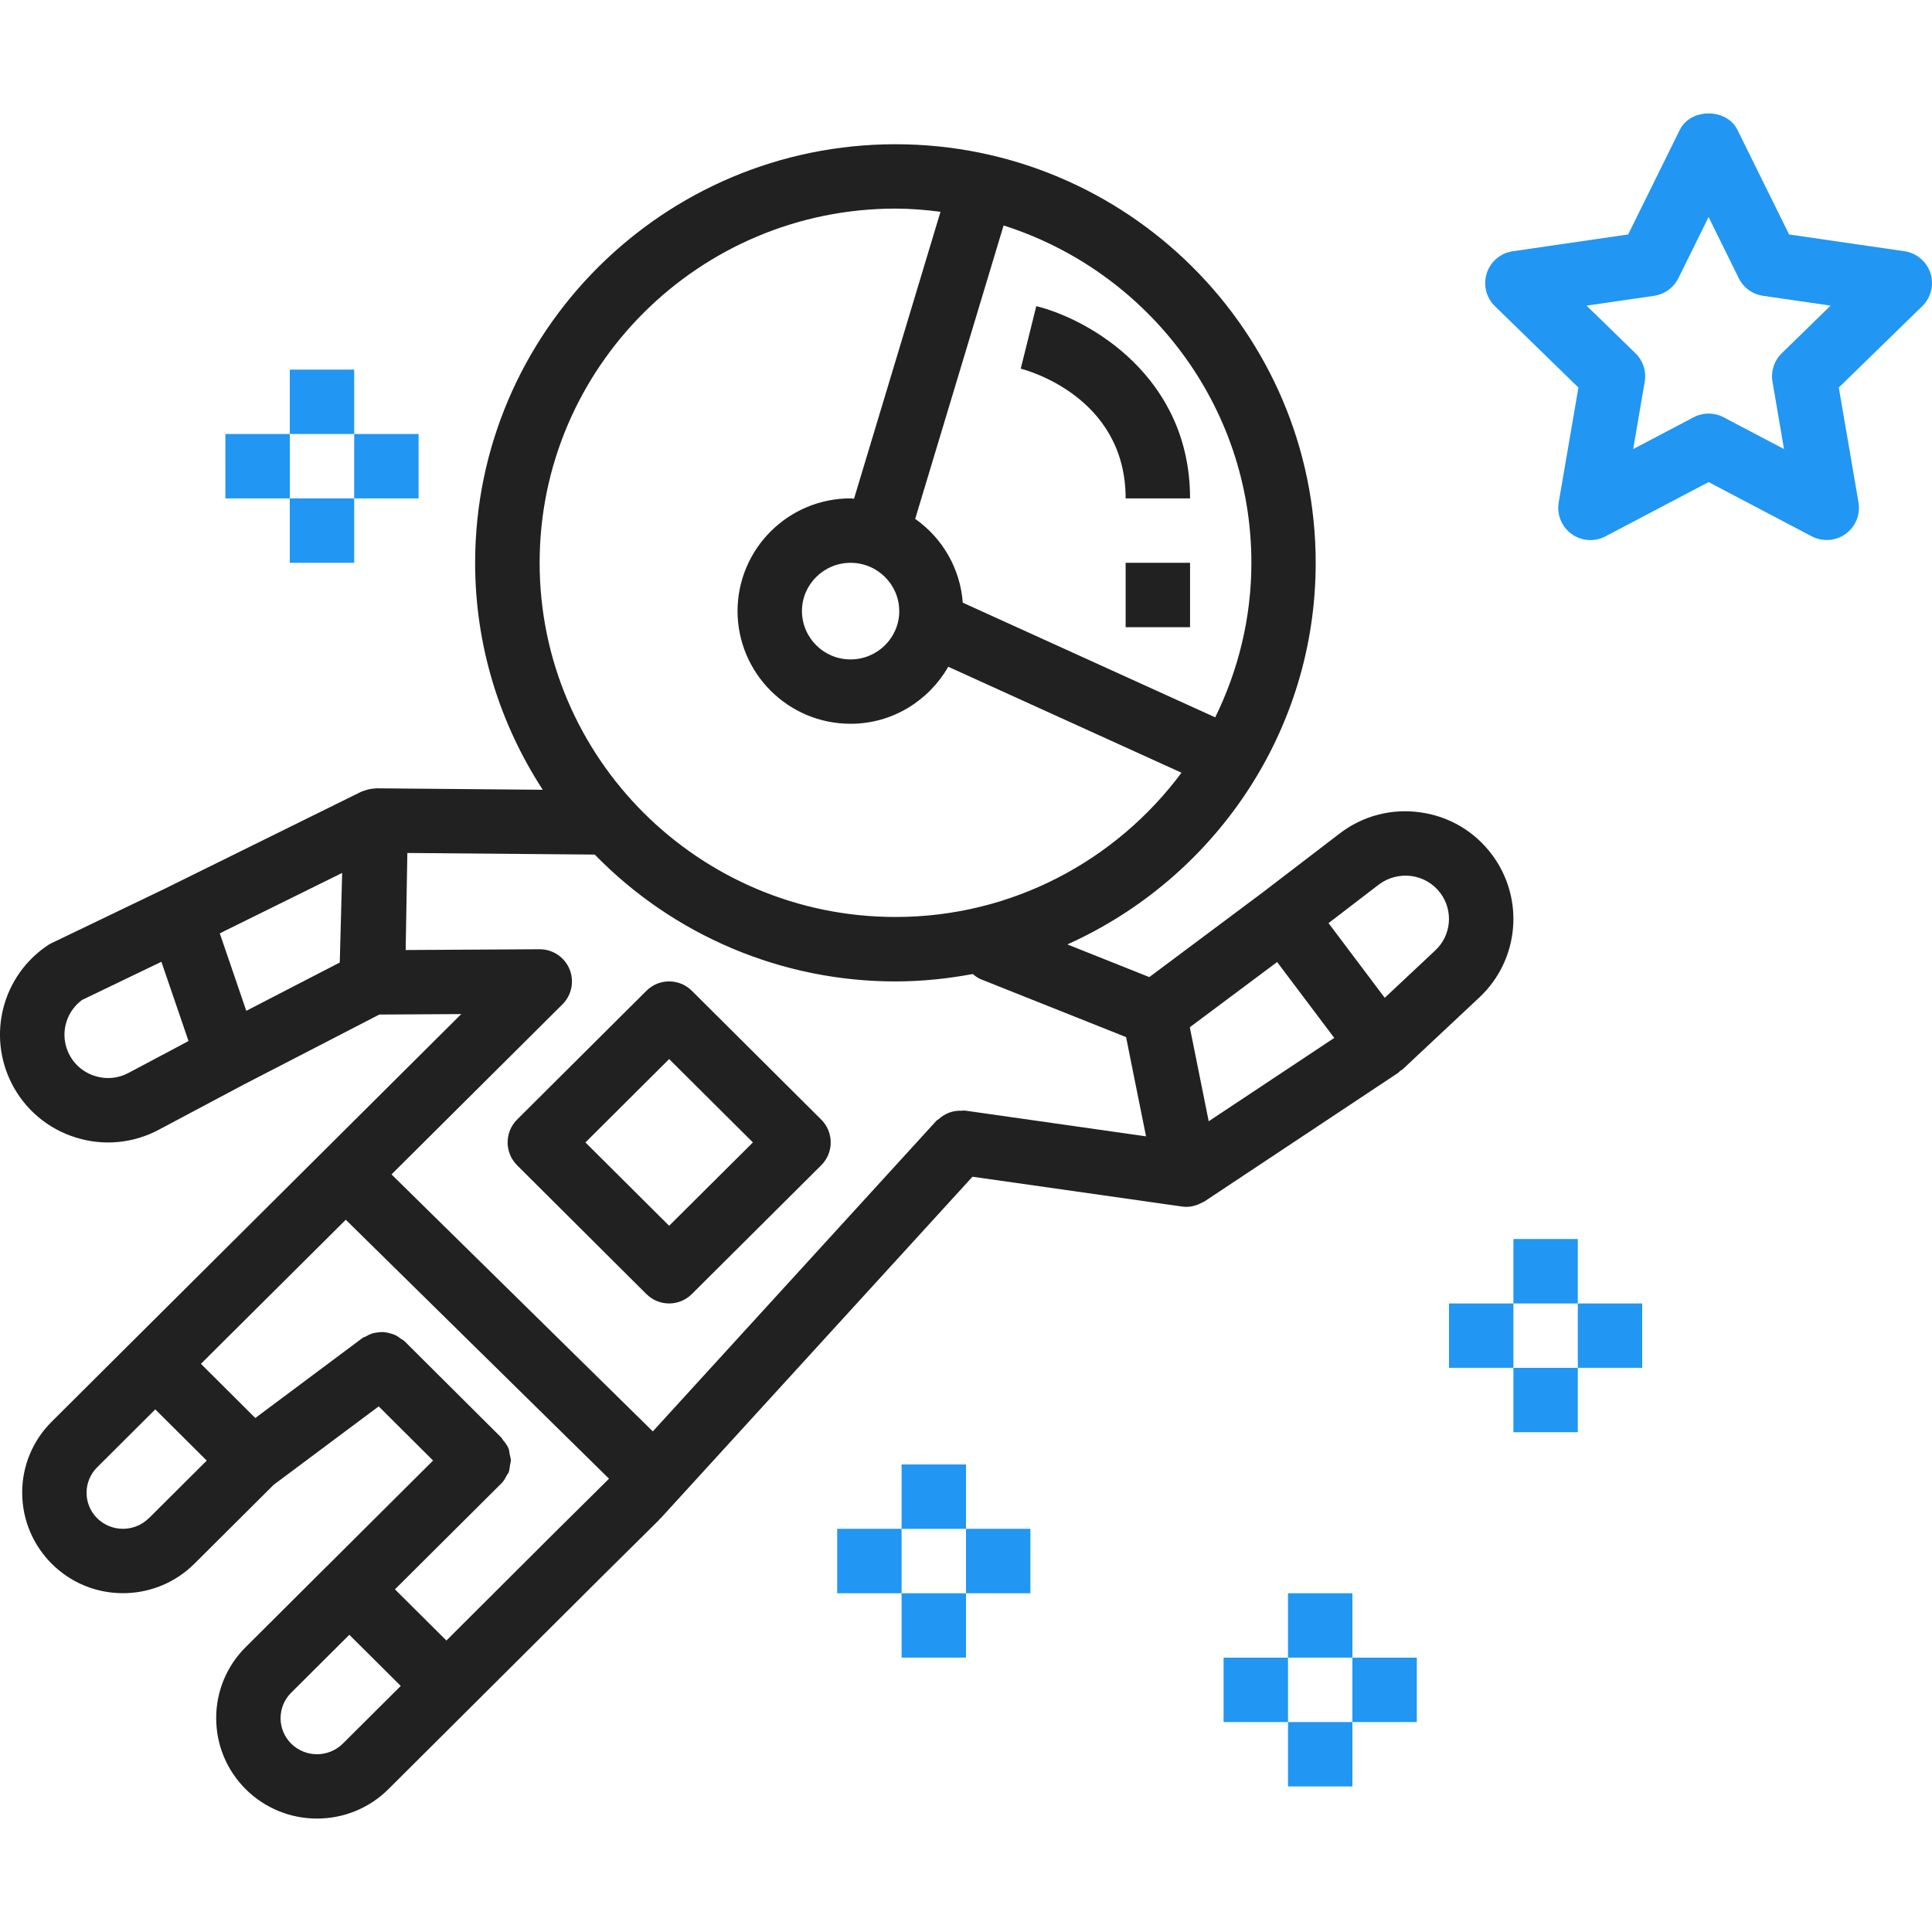
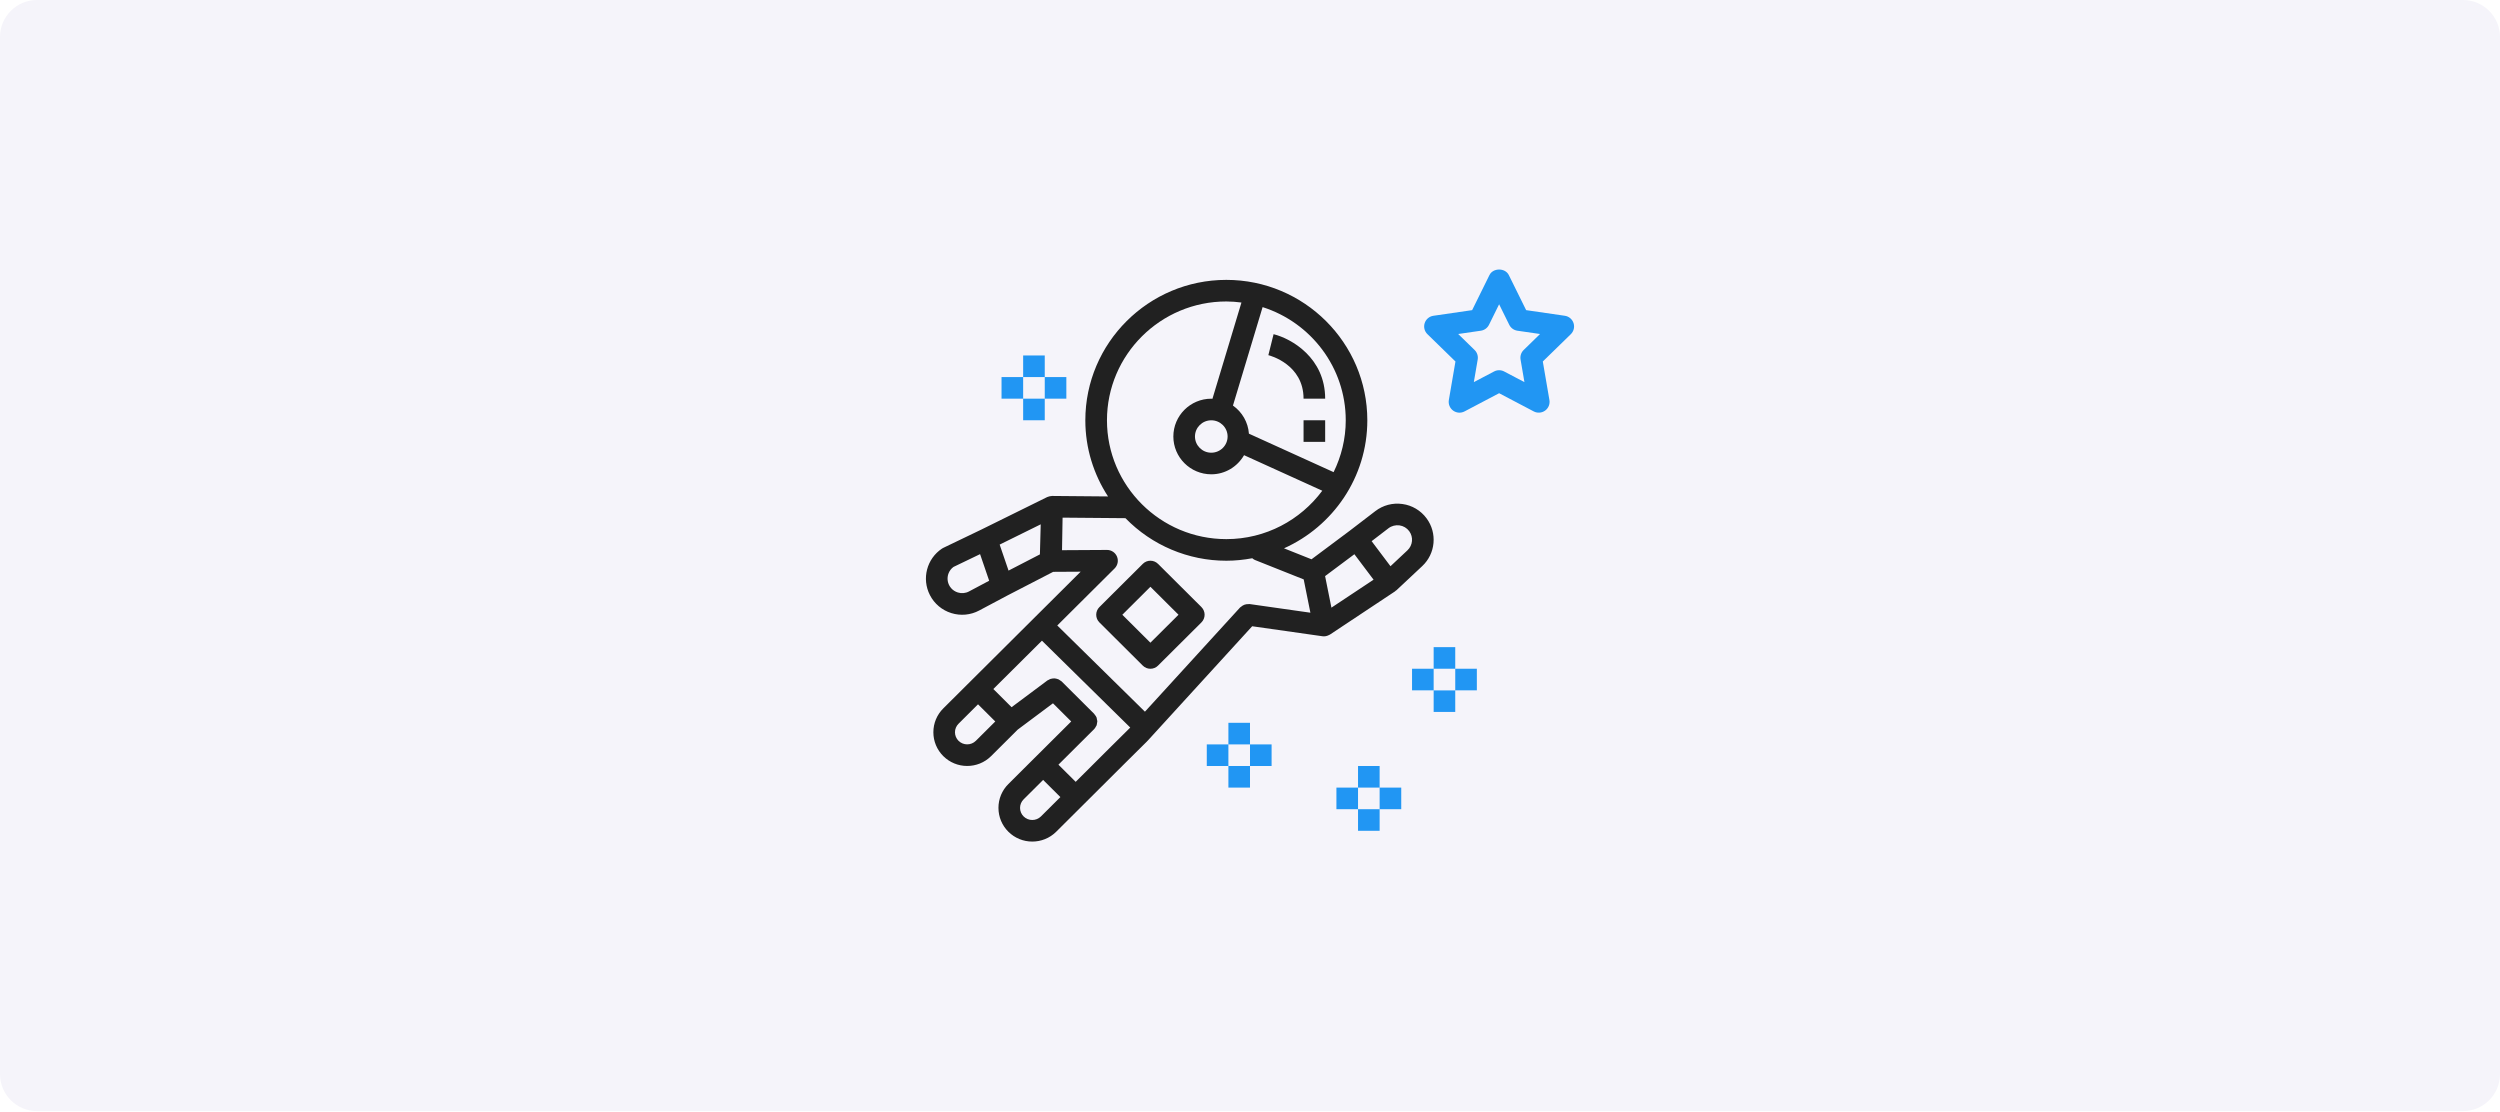
- <svg xmlns="http://www.w3.org/2000/svg" width="70" height="70" fill="none">
-   <path d="M69.943 9.896a1.168 1.168 0 00-.941-.793l-4.18-.608-1.87-3.787c-.391-.798-1.7-.798-2.091 0l-1.87 3.787-4.18.608a1.167 1.167 0 00-.648 1.99l3.026 2.948-.714 4.162c-.075.438.105.88.463 1.142.363.263.837.296 1.23.088l3.738-1.966 3.738 1.966a1.168 1.168 0 001.693-1.23l-.714-4.162 3.025-2.949a1.17 1.17 0 00.295-1.196zM64.556 12.8c-.275.267-.4.655-.335 1.033l.417 2.437-2.188-1.15a1.164 1.164 0 00-1.088 0l-2.188 1.15.417-2.437a1.168 1.168 0 00-.334-1.033l-1.773-1.726 2.448-.356c.38-.055.708-.294.879-.639l1.094-2.216 1.094 2.216c.17.345.498.584.879.639l2.448.355-1.77 1.727zM57.167 44.892h-2.333v2.334h2.333v-2.334zM57.167 49.56h-2.333v2.332h2.333V49.56zM59.5 47.226h-2.333v2.333H59.5v-2.333zM54.834 47.226H52.5v2.333h2.334v-2.333zM49 57.726h-2.333v2.333H49v-2.333zM49 62.393h-2.333v2.333H49v-2.333zM51.334 60.06H49v2.333h2.334v-2.334zM46.667 60.06h-2.334v2.333h2.334v-2.334zM35 53.06h-2.333v2.333H35v-2.334zM35 57.726h-2.333v2.333H35v-2.333zM37.333 55.392H35v2.334h2.333v-2.334zM32.667 55.392h-2.334v2.334h2.334v-2.334zM12.833 13.392H10.5v2.333h2.333v-2.333zM12.833 18.059H10.5v2.333h2.333V18.06zM15.166 15.725h-2.333v2.334h2.333v-2.334zM10.5 15.725H8.166v2.334H10.5v-2.334z" fill="#2196F3" />
-   <path d="M54.063 30.974a3.88 3.88 0 00-2.599-1.541 3.886 3.886 0 00-2.93.77L45.794 32.3l-.001.002-4.151 3.1-2.97-1.184c5.296-2.376 8.998-7.674 8.998-13.825 0-8.363-6.83-15.167-15.227-15.167s-15.228 6.804-15.228 15.167c0 3.031.907 5.85 2.45 8.222l-6.046-.053h-.01c-.019 0-.034.01-.051.01a1.143 1.143 0 00-.34.069c-.028.01-.057.016-.084.029-.014.006-.028.007-.042.014l-7.072 3.491c-.001 0-.003 0-.003.002l-4.141 1.991a.898.898 0 00-.138.077A3.895 3.895 0 00.43 39.268a3.884 3.884 0 002.31 1.944 3.891 3.891 0 003.016-.281l3.036-1.614 4.952-2.558 2.968-.017L4.808 48.588c0 .002-.002.002-.003.003l-2.928 2.916a3.607 3.607 0 00-1.073 2.577 3.647 3.647 0 003.652 3.64c.936 0 1.869-.355 2.582-1.062l2.875-2.863 3.808-2.843 1.97 1.962-3.853 3.837-.004.002-2.928 2.917a3.608 3.608 0 00-1.073 2.576c0 .973.38 1.889 1.073 2.579a3.65 3.65 0 002.58 1.061c.935 0 1.87-.354 2.582-1.061l2.93-2.917 4.686-4.667.002-.003 2.21-2.188-.01-.008c.015-.014.035-.019.049-.034l11.3-12.377 7.593 1.08c.055.008.11.012.165.012.14 0 .277-.034.41-.084.038-.014.071-.033.108-.051.042-.021.086-.033.126-.06l7.029-4.666c.026-.018.04-.046.064-.065.028-.022.063-.031.089-.056l2.78-2.605a3.892 3.892 0 00.465-5.166zM4.66 38.872a1.56 1.56 0 01-1.221.113 1.564 1.564 0 01-.465-2.755l2.874-1.383.692 2.022.29.85-2.17 1.153zm7.65-3.998l-3.387 1.75-.558-1.633-.402-1.174 4.434-2.189-.087 3.246zm33.03-14.482c0 2.009-.48 3.904-1.31 5.599l-9.147-4.155a4.07 4.07 0 00-1.724-3.035l3.203-10.632c5.2 1.654 8.978 6.506 8.978 12.223zm-25.788 0c0-7.076 5.784-12.834 12.894-12.834.553 0 1.094.047 1.63.115L30.943 18.07c-.042 0-.081-.013-.125-.013a4.094 4.094 0 00-4.096 4.084 4.095 4.095 0 004.096 4.083c1.52 0 2.832-.838 3.54-2.066l8.45 3.839c-2.352 3.164-6.114 5.227-10.362 5.227-7.11 0-12.894-5.757-12.894-12.833zm13.03 1.75c0 .965-.792 1.75-1.764 1.75a1.759 1.759 0 01-1.762-1.75c0-.965.79-1.75 1.762-1.75s1.763.785 1.763 1.75zM5.391 55.007a1.331 1.331 0 01-1.87.002 1.3 1.3 0 010-1.847l2.105-2.097L7.49 52.92l-2.097 2.089zm7.03 8.167a1.33 1.33 0 01-1.87.002 1.299 1.299 0 010-1.847l2.106-2.098.88.876.983.978-2.099 2.09zm7.616-7.588l-.003.003-3.86 3.85-.882-.877-.982-.977 3.857-3.84v-.001l.004-.002c.087-.088.142-.193.196-.297.015-.03.044-.056.057-.087.036-.09.042-.187.056-.281.007-.054.03-.104.03-.16 0-.077-.028-.153-.044-.23-.014-.07-.014-.141-.041-.209a1.167 1.167 0 00-.2-.3c-.022-.027-.03-.06-.054-.084h-.002s0-.003-.002-.004l-3.515-3.5c-.037-.038-.085-.053-.127-.084a1.116 1.116 0 00-.19-.127 1.084 1.084 0 00-.204-.07 1.12 1.12 0 00-.226-.044 1.133 1.133 0 00-.209.01c-.078.01-.151.02-.227.045a1.08 1.08 0 00-.206.098c-.044.024-.093.033-.133.063l-3.88 2.896-1.97-1.963 5.248-5.22 9.538 9.382-2.029 2.01zm14.917-15.349c-.034-.004-.066.008-.1.006a1.148 1.148 0 00-.252.015 1.076 1.076 0 00-.404.15 1.12 1.12 0 00-.181.134c-.028.024-.062.036-.088.064L23.653 51.862l-9.468-9.311 6.197-6.165a1.168 1.168 0 00-.83-1.993l-4.854.028.061-3.516 6.79.058a15.2 15.2 0 0010.897 4.596c.957 0 1.89-.1 2.799-.268.087.07.174.14.283.185l5.272 2.1.333 1.66.39 1.936-6.569-.935zm8.84.39l-.685-3.408 3.164-2.363.828 1.1 1.242 1.65-4.55 3.02zm8.21-6.193l-1.832 1.718-2.037-2.705 1.818-1.394c.34-.261.768-.367 1.188-.313.422.06.796.28 1.05.622a1.562 1.562 0 01-.187 2.072z" fill="#212121" />
-   <path d="M29.755 40.565l-4.688-4.667a1.166 1.166 0 00-1.646 0l-4.687 4.667a1.172 1.172 0 000 1.654l4.686 4.667a1.166 1.166 0 001.647 0l4.688-4.667a1.167 1.167 0 000-1.654zm-5.51 3.848l-3.034-3.02 3.033-3.021 3.035 3.02-3.035 3.02zM37.547 11.092l-.564 2.266c.156.039 3.801.988 3.801 4.7h2.334c0-4.412-3.644-6.486-5.571-6.966zM43.118 20.392h-2.334v2.333h2.334v-2.333z" fill="#212121" />
+ <svg xmlns="http://www.w3.org/2000/svg" width="270" height="120" fill="none">
+   <rect width="270" height="120" rx="4" fill="#F5F4FA" />
+   <path d="M169.943 34.896a1.166 1.166 0 00-.941-.793l-4.179-.608-1.87-3.787c-.392-.798-1.7-.798-2.092 0l-1.87 3.787-4.18.608a1.164 1.164 0 00-.647 1.99l3.025 2.948-.714 4.162c-.074.438.105.88.463 1.141.363.264.837.297 1.23.09l3.738-1.967 3.738 1.966a1.17 1.17 0 001.23-.089c.359-.26.539-.703.463-1.14l-.714-4.163 3.025-2.949a1.17 1.17 0 00.295-1.196zm-5.387 2.903a1.165 1.165 0 00-.335 1.033l.417 2.437-2.188-1.15a1.163 1.163 0 00-1.088 0l-2.188 1.15.417-2.437a1.164 1.164 0 00-.335-1.033l-1.772-1.727 2.448-.355c.38-.055.708-.294.879-.639l1.094-2.216 1.094 2.216c.171.344.498.584.879.639l2.447.355-1.769 1.727zM157.167 69.892h-2.333v2.334h2.333v-2.334zM157.167 74.56h-2.333v2.332h2.333V74.56zM159.5 72.226h-2.333v2.333h2.333v-2.333zM154.834 72.226H152.5v2.333h2.334v-2.333zM149 82.726h-2.333v2.333H149v-2.333zM149 87.393h-2.333v2.333H149v-2.333zM151.334 85.06H149v2.333h2.334v-2.334zM146.667 85.06h-2.334v2.333h2.334v-2.334zM135 78.06h-2.333v2.333H135v-2.334zM135 82.726h-2.333v2.333H135v-2.333zM137.333 80.392H135v2.334h2.333v-2.334zM132.667 80.392h-2.334v2.334h2.334v-2.334zM112.833 38.392H110.5v2.333h2.333v-2.333zM112.833 43.059H110.5v2.333h2.333V43.06zM115.166 40.725h-2.333v2.334h2.333v-2.334zM110.5 40.725h-2.334v2.334h2.334v-2.334z" fill="#2196F3" />
+   <path d="M154.064 55.974a3.881 3.881 0 00-2.6-1.541 3.887 3.887 0 00-2.931.77l-2.738 2.098-.001.002-4.151 3.1-2.971-1.184c5.297-2.376 8.999-7.674 8.999-13.825 0-8.363-6.831-15.167-15.227-15.167-8.397 0-15.228 6.804-15.228 15.167 0 3.031.907 5.85 2.45 8.222l-6.046-.053h-.01c-.019 0-.034.01-.051.01a1.145 1.145 0 00-.34.069c-.028.01-.057.016-.084.029-.014.005-.028.007-.042.014l-7.072 3.491c-.001 0-.003 0-.003.002l-4.141 1.991a.856.856 0 00-.138.077 3.894 3.894 0 00-1.309 5.022 3.884 3.884 0 002.31 1.945 3.892 3.892 0 003.016-.281l3.036-1.615 4.952-2.558 2.968-.017-11.904 11.846-.003.003-2.929 2.916a3.61 3.61 0 00-1.072 2.576 3.62 3.62 0 001.072 2.579 3.65 3.65 0 002.58 1.062c.936 0 1.869-.355 2.582-1.062l2.875-2.863 3.808-2.843 1.97 1.962-3.853 3.837-.004.002-2.928 2.917a3.608 3.608 0 00-1.073 2.576c0 .973.381 1.889 1.073 2.579a3.649 3.649 0 002.58 1.061c.935 0 1.871-.354 2.582-1.061l2.93-2.917 4.686-4.667.003-.003 2.208-2.188-.008-.008c.014-.014.034-.019.048-.034l11.3-12.377 7.593 1.08c.055.008.11.012.165.012.141 0 .277-.034.409-.084.039-.014.072-.033.109-.051.042-.021.086-.033.126-.06l7.029-4.666c.026-.018.04-.046.064-.065.028-.022.063-.031.089-.056l2.781-2.605a3.892 3.892 0 00.464-5.166zm-49.404 7.898a1.558 1.558 0 01-1.221.113 1.564 1.564 0 01-.465-2.755l2.874-1.383.692 2.022.29.85-2.17 1.153zm7.65-3.998l-3.387 1.75-.558-1.633-.402-1.174 4.434-2.189-.087 3.246zm33.03-14.482c0 2.009-.479 3.904-1.31 5.599l-9.147-4.155a4.067 4.067 0 00-1.724-3.035l3.202-10.633c5.202 1.655 8.979 6.507 8.979 12.224zm-25.788 0c0-7.076 5.784-12.834 12.894-12.834.553 0 1.094.047 1.63.115l-3.133 10.398c-.042 0-.081-.012-.124-.012-2.259 0-4.097 1.831-4.097 4.083 0 2.252 1.838 4.083 4.097 4.083 1.519 0 2.831-.838 3.539-2.066l8.449 3.839c-2.351 3.164-6.113 5.227-10.361 5.227-7.11 0-12.894-5.757-12.894-12.833zm13.029 1.75c0 .965-.791 1.75-1.762 1.75a1.759 1.759 0 01-1.763-1.75c0-.965.791-1.75 1.763-1.75.971 0 1.762.785 1.762 1.75zm-27.189 32.865a1.331 1.331 0 01-1.869.002 1.297 1.297 0 010-1.847l2.104-2.097 1.862 1.854-2.097 2.088zm7.03 8.167a1.33 1.33 0 01-1.87.002 1.297 1.297 0 010-1.847l2.106-2.098.881.876.982.978-2.099 2.09zm7.616-7.588l-.003.002-3.861 3.85-.881-.876-.982-.977 3.857-3.84v-.001l.004-.002c.087-.088.142-.193.196-.297.015-.03.044-.056.057-.087.036-.09.042-.187.056-.281.007-.054.03-.104.03-.16 0-.077-.028-.153-.044-.23-.014-.07-.014-.141-.041-.209a1.165 1.165 0 00-.199-.3c-.023-.027-.031-.06-.055-.084h-.002l-.002-.004-3.515-3.5c-.037-.038-.085-.053-.127-.084a1.119 1.119 0 00-.19-.127 1.107 1.107 0 00-.205-.07 1.112 1.112 0 00-.225-.044 1.125 1.125 0 00-.208.01c-.079.01-.152.02-.228.045-.074.023-.139.06-.206.098-.044.024-.093.033-.133.063l-3.88 2.896-1.97-1.963 5.248-5.22 9.538 9.382-2.029 2.01zm14.916-15.349c-.033-.004-.065.008-.099.006a1.151 1.151 0 00-.252.015 1.065 1.065 0 00-.403.15c-.066.04-.125.081-.182.134-.028.024-.062.036-.088.064l-10.277 11.256-9.468-9.311 6.197-6.165a1.167 1.167 0 00-.83-1.993l-4.854.028.061-3.516 6.79.058a15.201 15.201 0 0010.897 4.596c.957 0 1.89-.1 2.799-.268.087.07.174.14.283.185l5.272 2.1.333 1.66.39 1.936-6.569-.935zm8.84.39l-.684-3.408 3.164-2.363.828 1.1 1.243 1.65-4.551 3.02zm8.211-6.193l-1.832 1.718-2.037-2.705 1.818-1.394c.34-.261.768-.367 1.188-.313.422.06.796.28 1.05.622a1.562 1.562 0 01-.187 2.072z" fill="#212121" />
+   <path d="M129.755 65.565l-4.688-4.667a1.165 1.165 0 00-1.646 0l-4.687 4.667c-.219.22-.343.517-.343.827 0 .31.122.608.343.827l4.687 4.667a1.164 1.164 0 001.646 0l4.688-4.667a1.168 1.168 0 000-1.654zm-5.511 3.848l-3.033-3.02 3.033-3.021 3.035 3.02-3.035 3.02zM137.547 36.092l-.564 2.266c.155.039 3.801.988 3.801 4.7h2.334c0-4.412-3.644-6.486-5.571-6.966zM143.118 45.392h-2.334v2.333h2.334v-2.333z" fill="#212121" />
</svg>
